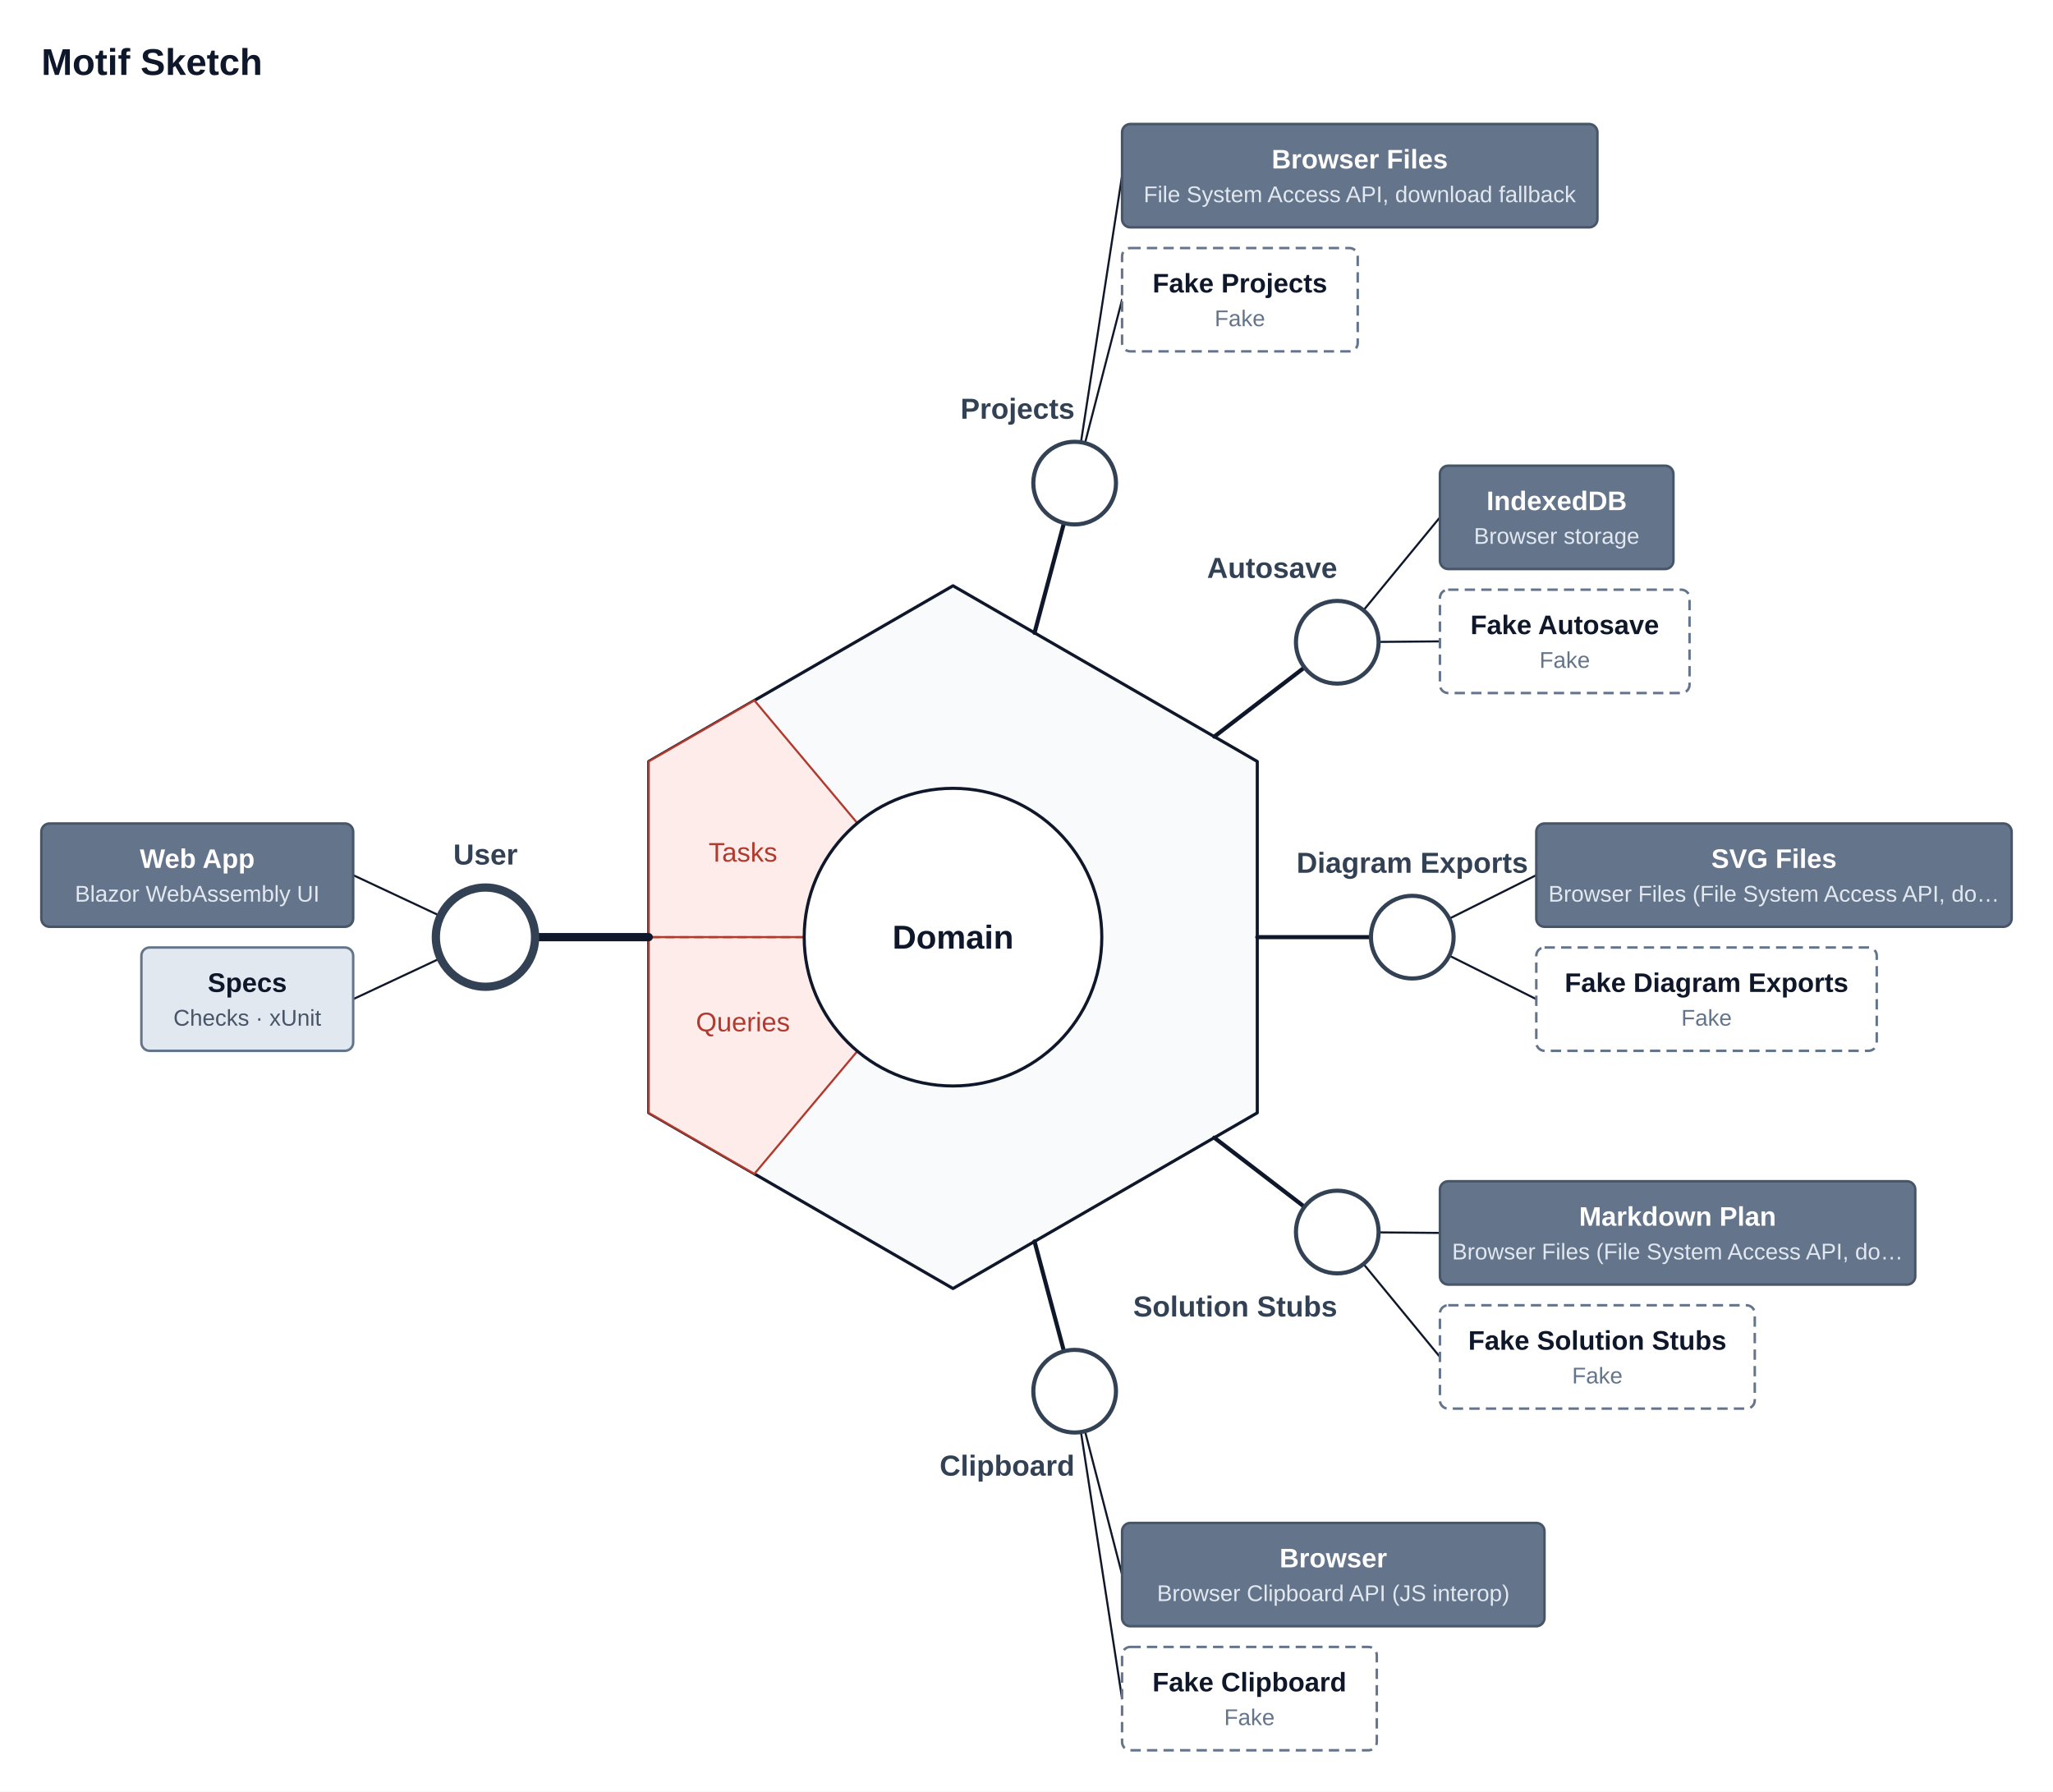
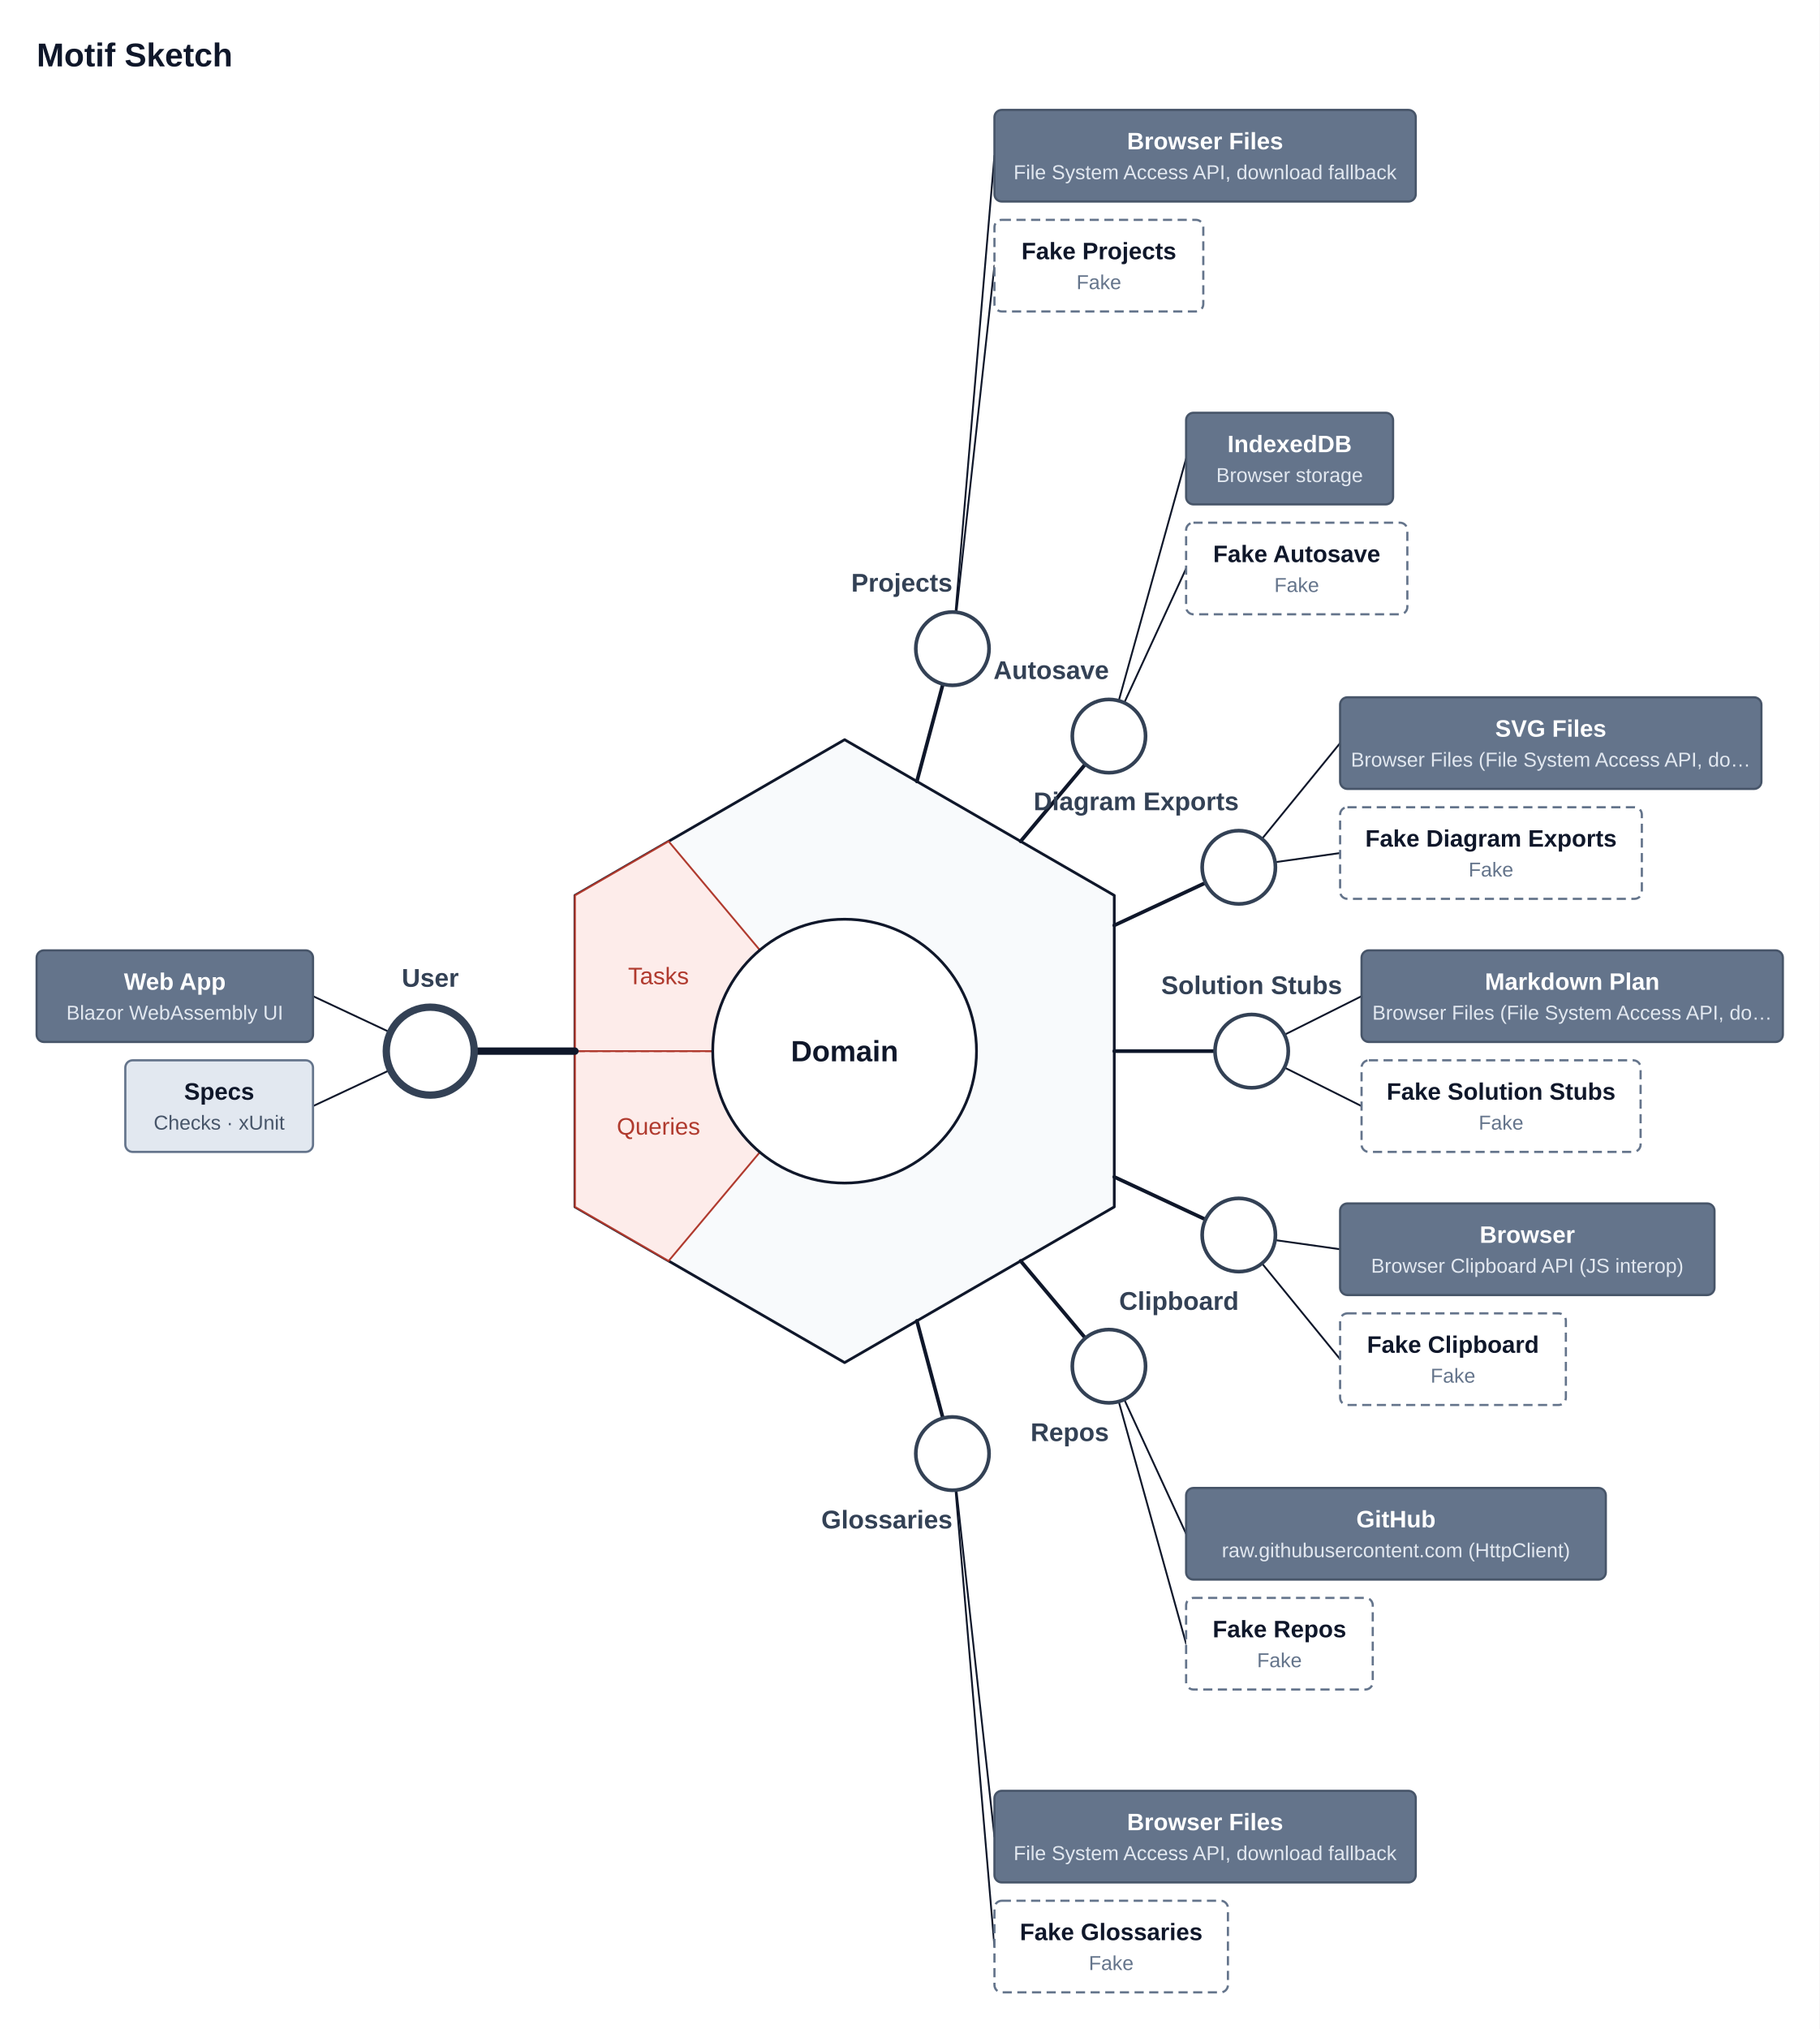
- <svg xmlns="http://www.w3.org/2000/svg" width="993.34" height="866.8" viewBox="-461.11 -453.4 993.34 866.8" font-family="'IBM Plex Sans', 'Segoe UI', Arial, sans-serif">
+ <svg xmlns="http://www.w3.org/2000/svg" width="993.34" height="1107.46" viewBox="-461.11 -573.73 993.34 1107.46" font-family="'IBM Plex Sans', 'Segoe UI', Arial, sans-serif">
  <defs>
    <marker id="arrow" viewBox="0 0 12 10" markerWidth="12" markerHeight="10" refX="12" refY="5" orient="auto-start-reverse" markerUnits="userSpaceOnUse">
      <path d="M0,0 L12,5 L0,10 Z" fill="#52606D" />
    </marker>
  </defs>
-   <rect x="-461.11" y="-453.4" width="993.34" height="866.8" fill="#FFFFFF" />
+   <rect x="-461.11" y="-573.73" width="993.34" height="1107.46" fill="#FFFFFF" />
  <g class="hexagon">
    <polygon points="0,-170 -147.22,-85 -147.22,85 0,170 147.22,85 147.22,-85" fill="#F8FAFC" stroke="#0F172A" stroke-width="1.5" stroke-linejoin="round" class="outline" />
    <polygon points="-96.09,-114.52 -147.22,-85 -147.22,0 -72,0 -71.73,-6.28 -70.91,-12.5 -69.55,-18.63 -67.66,-24.63 -65.25,-30.43 -62.35,-36 -58.98,-41.3 -55.16,-46.28 -50.91,-50.91 -46.28,-55.16" fill="#FDECEA" stroke="#B03A2E" stroke-width="1" stroke-linejoin="round" />
    <polygon points="-147.22,0 -147.22,85 -96.09,114.52 -46.28,55.16 -50.91,50.91 -55.16,46.28 -58.98,41.3 -62.35,36 -65.25,30.43 -67.66,24.63 -69.55,18.63 -70.91,12.5 -71.73,6.28 -72,0" fill="#FDECEA" stroke="#B03A2E" stroke-width="1" stroke-linejoin="round" />
    <line x1="-72" y1="0" x2="-147.22" y2="0" stroke="#B03A2E" stroke-width="1" stroke-linecap="round" stroke-dasharray="4 3" />
    <text x="-101.63" y="-41.06" font-size="13" fill="#B03A2E" text-anchor="middle" dominant-baseline="central">Tasks</text>
    <text x="-101.63" y="41.06" font-size="13" fill="#B03A2E" text-anchor="middle" dominant-baseline="central">Queries</text>
    <circle cx="0" cy="0" r="72" fill="#FFFFFF" stroke="#0F172A" stroke-width="1.5" />
    <text x="0" y="0" font-size="16" fill="#0F172A" text-anchor="middle" dominant-baseline="central" font-weight="600">Domain</text>
  </g>
  <g>
    <line x1="-247.96" y1="-10.19" x2="-290.22" y2="-30" stroke="#0F172A" stroke-width="1" stroke-linecap="round" />
    <line x1="-247.96" y1="10.19" x2="-290.22" y2="30" stroke="#0F172A" stroke-width="1" stroke-linecap="round" />
    <g class="port" data-id="d6b20c01">
      <line x1="-147.22" y1="0" x2="-202.22" y2="0" stroke="#0F172A" stroke-width="4" stroke-linecap="round" />
      <circle cx="-226.22" cy="0" r="24" fill="#FFFFFF" stroke="#334155" stroke-width="4" class="outline" />
      <text x="-226.22" y="-40" font-size="14" fill="#334155" text-anchor="middle" dominant-baseline="central" font-weight="600">User</text>
    </g>
    <g class="adapter" data-id="d6b20d01" data-kind="real">
      <rect x="-441.11" y="-55" width="150.89" height="50" rx="4" ry="4" fill="#64748B" stroke="#475569" stroke-width="1.2" class="outline" />
      <text x="-365.67" y="-38" font-size="13" fill="#FFFFFF" text-anchor="middle" dominant-baseline="central" font-weight="600">Web App</text>
      <text x="-365.67" y="-21" font-size="11" fill="#E2E8F0" text-anchor="middle" dominant-baseline="central">Blazor WebAssembly UI</text>
    </g>
    <g class="adapter" data-id="d6b20d11" data-kind="checks">
      <rect x="-392.7" y="5" width="102.48" height="50" rx="4" ry="4" fill="#E2E8F0" stroke="#64748B" stroke-width="1.2" class="outline" />
      <text x="-341.46" y="22" font-size="13" fill="#0F172A" text-anchor="middle" dominant-baseline="central" font-weight="600">Specs</text>
      <text x="-341.46" y="39" font-size="11" fill="#475569" text-anchor="middle" dominant-baseline="central">Checks · xUnit</text>
    </g>
  </g>
  <g>
-     <line x1="61.91" y1="-239.44" x2="81.8" y2="-368.4" stroke="#0F172A" stroke-width="1" stroke-linecap="round" />
-     <line x1="63.87" y1="-239.03" x2="81.8" y2="-308.4" stroke="#0F172A" stroke-width="1" stroke-linecap="round" />
+     <line x1="60.56" y1="-239.6" x2="81.8" y2="-488.73" stroke="#0F172A" stroke-width="1" stroke-linecap="round" />
+     <line x1="61.04" y1="-239.55" x2="81.8" y2="-428.73" stroke="#0F172A" stroke-width="1" stroke-linecap="round" />
    <g class="port" data-id="d6b20c02">
      <line x1="39.45" y1="-147.22" x2="53.68" y2="-200.35" stroke="#0F172A" stroke-width="2" stroke-linecap="round" />
      <circle cx="58.86" cy="-219.67" r="20" fill="#FFFFFF" stroke="#334155" stroke-width="2" class="outline" />
      <text x="58.86" y="-255.67" font-size="14" fill="#334155" text-anchor="end" dominant-baseline="central" font-weight="600">Projects</text>
    </g>
    <g class="adapter" data-id="d6b20d03" data-kind="real">
-       <rect x="81.8" y="-393.4" width="230" height="50" rx="4" ry="4" fill="#64748B" stroke="#475569" stroke-width="1.2" class="outline" />
-       <text x="196.8" y="-376.4" font-size="13" fill="#FFFFFF" text-anchor="middle" dominant-baseline="central" font-weight="600">Browser Files</text>
-       <text x="196.8" y="-359.4" font-size="11" fill="#E2E8F0" text-anchor="middle" dominant-baseline="central">File System Access API, download fallback</text>
+       <rect x="81.8" y="-513.73" width="230" height="50" rx="4" ry="4" fill="#64748B" stroke="#475569" stroke-width="1.2" class="outline" />
+       <text x="196.8" y="-496.73" font-size="13" fill="#FFFFFF" text-anchor="middle" dominant-baseline="central" font-weight="600">Browser Files</text>
+       <text x="196.8" y="-479.73" font-size="11" fill="#E2E8F0" text-anchor="middle" dominant-baseline="central">File System Access API, download fallback</text>
    </g>
    <g class="adapter" data-id="d6b20d04" data-kind="fake">
-       <rect x="81.8" y="-333.4" width="114.02" height="50" rx="4" ry="4" fill="#FFFFFF" stroke="#64748B" stroke-width="1.2" stroke-dasharray="5 3" class="outline" />
-       <text x="138.81" y="-316.4" font-size="13" fill="#0F172A" text-anchor="middle" dominant-baseline="central" font-weight="600">Fake Projects</text>
-       <text x="138.81" y="-299.4" font-size="11" fill="#64748B" text-anchor="middle" dominant-baseline="central">Fake</text>
+       <rect x="81.8" y="-453.73" width="114.02" height="50" rx="4" ry="4" fill="#FFFFFF" stroke="#64748B" stroke-width="1.2" stroke-dasharray="5 3" class="outline" />
+       <text x="138.81" y="-436.73" font-size="13" fill="#0F172A" text-anchor="middle" dominant-baseline="central" font-weight="600">Fake Projects</text>
+       <text x="138.81" y="-419.73" font-size="11" fill="#64748B" text-anchor="middle" dominant-baseline="central">Fake</text>
    </g>
  </g>
  <g>
-     <line x1="198.62" y1="-158.12" x2="235.59" y2="-203.1" stroke="#0F172A" stroke-width="1" stroke-linecap="round" />
-     <line x1="205.93" y1="-142.84" x2="235.59" y2="-143.1" stroke="#0F172A" stroke-width="1" stroke-linecap="round" />
+     <line x1="149.66" y1="-191.24" x2="186.44" y2="-323.43" stroke="#0F172A" stroke-width="1" stroke-linecap="round" />
+     <line x1="152.67" y1="-190.14" x2="186.44" y2="-263.43" stroke="#0F172A" stroke-width="1" stroke-linecap="round" />
    <g class="port" data-id="d6b20c03">
-       <line x1="126.42" y1="-97.01" x2="170.06" y2="-130.49" stroke="#0F172A" stroke-width="2" stroke-linecap="round" />
-       <circle cx="185.93" cy="-142.67" r="20" fill="#FFFFFF" stroke="#334155" stroke-width="2" class="outline" />
-       <text x="185.93" y="-178.67" font-size="14" fill="#334155" text-anchor="end" dominant-baseline="central" font-weight="600">Autosave</text>
+       <line x1="96.09" y1="-114.52" x2="131.45" y2="-156.65" stroke="#0F172A" stroke-width="2" stroke-linecap="round" />
+       <circle cx="144.3" cy="-171.97" r="20" fill="#FFFFFF" stroke="#334155" stroke-width="2" class="outline" />
+       <text x="144.3" y="-207.97" font-size="14" fill="#334155" text-anchor="end" dominant-baseline="central" font-weight="600">Autosave</text>
    </g>
    <g class="adapter" data-id="d6b20d05" data-kind="real">
-       <rect x="235.59" y="-228.1" width="112.99" height="50" rx="4" ry="4" fill="#64748B" stroke="#475569" stroke-width="1.2" class="outline" />
-       <text x="292.09" y="-211.1" font-size="13" fill="#FFFFFF" text-anchor="middle" dominant-baseline="central" font-weight="600">IndexedDB</text>
-       <text x="292.09" y="-194.1" font-size="11" fill="#E2E8F0" text-anchor="middle" dominant-baseline="central">Browser storage</text>
+       <rect x="186.44" y="-348.43" width="112.99" height="50" rx="4" ry="4" fill="#64748B" stroke="#475569" stroke-width="1.2" class="outline" />
+       <text x="242.94" y="-331.43" font-size="13" fill="#FFFFFF" text-anchor="middle" dominant-baseline="central" font-weight="600">IndexedDB</text>
+       <text x="242.94" y="-314.43" font-size="11" fill="#E2E8F0" text-anchor="middle" dominant-baseline="central">Browser storage</text>
    </g>
    <g class="adapter" data-id="d6b20d06" data-kind="fake">
-       <rect x="235.59" y="-168.1" width="120.78" height="50" rx="4" ry="4" fill="#FFFFFF" stroke="#64748B" stroke-width="1.2" stroke-dasharray="5 3" class="outline" />
-       <text x="295.98" y="-151.1" font-size="13" fill="#0F172A" text-anchor="middle" dominant-baseline="central" font-weight="600">Fake Autosave</text>
-       <text x="295.98" y="-134.1" font-size="11" fill="#64748B" text-anchor="middle" dominant-baseline="central">Fake</text>
+       <rect x="186.44" y="-288.43" width="120.78" height="50" rx="4" ry="4" fill="#FFFFFF" stroke="#64748B" stroke-width="1.2" stroke-dasharray="5 3" class="outline" />
+       <text x="246.83" y="-271.43" font-size="13" fill="#0F172A" text-anchor="middle" dominant-baseline="central" font-weight="600">Fake Autosave</text>
+       <text x="246.83" y="-254.43" font-size="11" fill="#64748B" text-anchor="middle" dominant-baseline="central">Fake</text>
+     </g>
+   </g>
+   <g>
+     <line x1="227.84" y1="-115.84" x2="270.51" y2="-168.13" stroke="#0F172A" stroke-width="1" stroke-linecap="round" />
+     <line x1="235" y1="-103.13" x2="270.51" y2="-108.13" stroke="#0F172A" stroke-width="1" stroke-linecap="round" />
+     <g class="port" data-id="d6b20c04">
+       <line x1="147.22" y1="-68.65" x2="197.07" y2="-91.9" stroke="#0F172A" stroke-width="2" stroke-linecap="round" />
+       <circle cx="215.2" cy="-100.35" r="20" fill="#FFFFFF" stroke="#334155" stroke-width="2" class="outline" />
+       <text x="215.2" y="-136.35" font-size="14" fill="#334155" text-anchor="end" dominant-baseline="central" font-weight="600">Diagram Exports</text>
+     </g>
+     <g class="adapter" data-id="d6b20d07" data-kind="real">
+       <rect x="270.51" y="-193.13" width="230" height="50" rx="4" ry="4" fill="#64748B" stroke="#475569" stroke-width="1.2" class="outline" />
+       <text x="385.51" y="-176.13" font-size="13" fill="#FFFFFF" text-anchor="middle" dominant-baseline="central" font-weight="600">SVG Files</text>
+       <text x="385.51" y="-159.13" font-size="11" fill="#E2E8F0" text-anchor="middle" dominant-baseline="central">Browser Files (File System Access API, do…</text>
+     </g>
+     <g class="adapter" data-id="d6b20d08" data-kind="fake">
+       <rect x="270.51" y="-133.13" width="164.73" height="50" rx="4" ry="4" fill="#FFFFFF" stroke="#64748B" stroke-width="1.2" stroke-dasharray="5 3" class="outline" />
+       <text x="352.88" y="-116.13" font-size="13" fill="#0F172A" text-anchor="middle" dominant-baseline="central" font-weight="600">Fake Diagram Exports</text>
+       <text x="352.88" y="-99.13" font-size="11" fill="#64748B" text-anchor="middle" dominant-baseline="central">Fake</text>
    </g>
  </g>
  <g>
    <line x1="240.11" y1="-8.94" x2="282.22" y2="-30" stroke="#0F172A" stroke-width="1" stroke-linecap="round" />
    <line x1="240.11" y1="8.94" x2="282.22" y2="30" stroke="#0F172A" stroke-width="1" stroke-linecap="round" />
-     <g class="port" data-id="d6b20c04">
+     <g class="port" data-id="d6b20c05">
      <line x1="147.22" y1="0" x2="202.22" y2="0" stroke="#0F172A" stroke-width="2" stroke-linecap="round" />
      <circle cx="222.22" cy="0" r="20" fill="#FFFFFF" stroke="#334155" stroke-width="2" class="outline" />
-       <text x="222.22" y="-36" font-size="14" fill="#334155" text-anchor="middle" dominant-baseline="central" font-weight="600">Diagram Exports</text>
+       <text x="222.22" y="-36" font-size="14" fill="#334155" text-anchor="middle" dominant-baseline="central" font-weight="600">Solution Stubs</text>
    </g>
-     <g class="adapter" data-id="d6b20d07" data-kind="real">
+     <g class="adapter" data-id="d6b20d09" data-kind="real">
      <rect x="282.22" y="-55" width="230" height="50" rx="4" ry="4" fill="#64748B" stroke="#475569" stroke-width="1.2" class="outline" />
-       <text x="397.22" y="-38" font-size="13" fill="#FFFFFF" text-anchor="middle" dominant-baseline="central" font-weight="600">SVG Files</text>
+       <text x="397.22" y="-38" font-size="13" fill="#FFFFFF" text-anchor="middle" dominant-baseline="central" font-weight="600">Markdown Plan</text>
      <text x="397.22" y="-21" font-size="11" fill="#E2E8F0" text-anchor="middle" dominant-baseline="central">Browser Files (File System Access API, do…</text>
    </g>
-     <g class="adapter" data-id="d6b20d08" data-kind="fake">
-       <rect x="282.22" y="5" width="164.73" height="50" rx="4" ry="4" fill="#FFFFFF" stroke="#64748B" stroke-width="1.2" stroke-dasharray="5 3" class="outline" />
-       <text x="364.59" y="22" font-size="13" fill="#0F172A" text-anchor="middle" dominant-baseline="central" font-weight="600">Fake Diagram Exports</text>
-       <text x="364.59" y="39" font-size="11" fill="#64748B" text-anchor="middle" dominant-baseline="central">Fake</text>
+     <g class="adapter" data-id="d6b20d10" data-kind="fake">
+       <rect x="282.22" y="5" width="152.34" height="50" rx="4" ry="4" fill="#FFFFFF" stroke="#64748B" stroke-width="1.2" stroke-dasharray="5 3" class="outline" />
+       <text x="358.39" y="22" font-size="13" fill="#0F172A" text-anchor="middle" dominant-baseline="central" font-weight="600">Fake Solution Stubs</text>
+       <text x="358.39" y="39" font-size="11" fill="#64748B" text-anchor="middle" dominant-baseline="central">Fake</text>
    </g>
  </g>
  <g>
-     <line x1="205.93" y1="142.84" x2="235.59" y2="143.1" stroke="#0F172A" stroke-width="1" stroke-linecap="round" />
-     <line x1="198.62" y1="158.12" x2="235.59" y2="203.1" stroke="#0F172A" stroke-width="1" stroke-linecap="round" />
-     <g class="port" data-id="d6b20c05">
-       <line x1="126.42" y1="97.01" x2="170.06" y2="130.49" stroke="#0F172A" stroke-width="2" stroke-linecap="round" />
-       <circle cx="185.93" cy="142.67" r="20" fill="#FFFFFF" stroke="#334155" stroke-width="2" class="outline" />
-       <text x="185.93" y="178.67" font-size="14" fill="#334155" text-anchor="end" dominant-baseline="central" font-weight="600">Solution Stubs</text>
+     <line x1="235" y1="103.13" x2="270.51" y2="108.13" stroke="#0F172A" stroke-width="1" stroke-linecap="round" />
+     <line x1="227.84" y1="115.84" x2="270.51" y2="168.13" stroke="#0F172A" stroke-width="1" stroke-linecap="round" />
+     <g class="port" data-id="d6b20c06">
+       <line x1="147.22" y1="68.65" x2="197.07" y2="91.9" stroke="#0F172A" stroke-width="2" stroke-linecap="round" />
+       <circle cx="215.2" cy="100.35" r="20" fill="#FFFFFF" stroke="#334155" stroke-width="2" class="outline" />
+       <text x="215.2" y="136.35" font-size="14" fill="#334155" text-anchor="end" dominant-baseline="central" font-weight="600">Clipboard</text>
    </g>
-     <g class="adapter" data-id="d6b20d09" data-kind="real">
-       <rect x="235.59" y="118.1" width="230" height="50" rx="4" ry="4" fill="#64748B" stroke="#475569" stroke-width="1.2" class="outline" />
-       <text x="350.59" y="135.1" font-size="13" fill="#FFFFFF" text-anchor="middle" dominant-baseline="central" font-weight="600">Markdown Plan</text>
-       <text x="350.59" y="152.1" font-size="11" fill="#E2E8F0" text-anchor="middle" dominant-baseline="central">Browser Files (File System Access API, do…</text>
+     <g class="adapter" data-id="d6b20d12" data-kind="real">
+       <rect x="270.51" y="83.13" width="204.39" height="50" rx="4" ry="4" fill="#64748B" stroke="#475569" stroke-width="1.2" class="outline" />
+       <text x="372.71" y="100.13" font-size="13" fill="#FFFFFF" text-anchor="middle" dominant-baseline="central" font-weight="600">Browser</text>
+       <text x="372.71" y="117.13" font-size="11" fill="#E2E8F0" text-anchor="middle" dominant-baseline="central">Browser Clipboard API (JS interop)</text>
    </g>
-     <g class="adapter" data-id="d6b20d10" data-kind="fake">
-       <rect x="235.59" y="178.1" width="152.34" height="50" rx="4" ry="4" fill="#FFFFFF" stroke="#64748B" stroke-width="1.2" stroke-dasharray="5 3" class="outline" />
-       <text x="311.76" y="195.1" font-size="13" fill="#0F172A" text-anchor="middle" dominant-baseline="central" font-weight="600">Fake Solution Stubs</text>
-       <text x="311.76" y="212.1" font-size="11" fill="#64748B" text-anchor="middle" dominant-baseline="central">Fake</text>
+     <g class="adapter" data-id="d6b20d13" data-kind="fake">
+       <rect x="270.51" y="143.13" width="123.25" height="50" rx="4" ry="4" fill="#FFFFFF" stroke="#64748B" stroke-width="1.2" stroke-dasharray="5 3" class="outline" />
+       <text x="332.14" y="160.13" font-size="13" fill="#0F172A" text-anchor="middle" dominant-baseline="central" font-weight="600">Fake Clipboard</text>
+       <text x="332.14" y="177.13" font-size="11" fill="#64748B" text-anchor="middle" dominant-baseline="central">Fake</text>
    </g>
  </g>
  <g>
-     <line x1="63.87" y1="239.03" x2="81.8" y2="308.4" stroke="#0F172A" stroke-width="1" stroke-linecap="round" />
-     <line x1="61.91" y1="239.44" x2="81.8" y2="368.4" stroke="#0F172A" stroke-width="1" stroke-linecap="round" />
-     <g class="port" data-id="d6b20c06">
+     <line x1="152.67" y1="190.14" x2="186.44" y2="263.43" stroke="#0F172A" stroke-width="1" stroke-linecap="round" />
+     <line x1="149.66" y1="191.24" x2="186.44" y2="323.43" stroke="#0F172A" stroke-width="1" stroke-linecap="round" />
+     <g class="port" data-id="d6b20c07">
+       <line x1="96.09" y1="114.52" x2="131.45" y2="156.65" stroke="#0F172A" stroke-width="2" stroke-linecap="round" />
+       <circle cx="144.3" cy="171.97" r="20" fill="#FFFFFF" stroke="#334155" stroke-width="2" class="outline" />
+       <text x="144.3" y="207.97" font-size="14" fill="#334155" text-anchor="end" dominant-baseline="central" font-weight="600">Repos</text>
+     </g>
+     <g class="adapter" data-id="d6b20d14" data-kind="real">
+       <rect x="186.44" y="238.43" width="229.13" height="50" rx="4" ry="4" fill="#64748B" stroke="#475569" stroke-width="1.2" class="outline" />
+       <text x="301.01" y="255.43" font-size="13" fill="#FFFFFF" text-anchor="middle" dominant-baseline="central" font-weight="600">GitHub</text>
+       <text x="301.01" y="272.43" font-size="11" fill="#E2E8F0" text-anchor="middle" dominant-baseline="central">raw.githubusercontent.com (HttpClient)</text>
+     </g>
+     <g class="adapter" data-id="d6b20d15" data-kind="fake">
+       <rect x="186.44" y="298.43" width="101.89" height="50" rx="4" ry="4" fill="#FFFFFF" stroke="#64748B" stroke-width="1.2" stroke-dasharray="5 3" class="outline" />
+       <text x="237.39" y="315.43" font-size="13" fill="#0F172A" text-anchor="middle" dominant-baseline="central" font-weight="600">Fake Repos</text>
+       <text x="237.39" y="332.43" font-size="11" fill="#64748B" text-anchor="middle" dominant-baseline="central">Fake</text>
+     </g>
+   </g>
+   <g>
+     <line x1="61.04" y1="239.55" x2="81.8" y2="428.73" stroke="#0F172A" stroke-width="1" stroke-linecap="round" />
+     <line x1="60.56" y1="239.6" x2="81.8" y2="488.73" stroke="#0F172A" stroke-width="1" stroke-linecap="round" />
+     <g class="port" data-id="d6b20c08">
      <line x1="39.45" y1="147.22" x2="53.68" y2="200.35" stroke="#0F172A" stroke-width="2" stroke-linecap="round" />
      <circle cx="58.86" cy="219.67" r="20" fill="#FFFFFF" stroke="#334155" stroke-width="2" class="outline" />
-       <text x="58.86" y="255.67" font-size="14" fill="#334155" text-anchor="end" dominant-baseline="central" font-weight="600">Clipboard</text>
+       <text x="58.86" y="255.67" font-size="14" fill="#334155" text-anchor="end" dominant-baseline="central" font-weight="600">Glossaries</text>
    </g>
-     <g class="adapter" data-id="d6b20d12" data-kind="real">
-       <rect x="81.8" y="283.4" width="204.39" height="50" rx="4" ry="4" fill="#64748B" stroke="#475569" stroke-width="1.2" class="outline" />
-       <text x="184" y="300.4" font-size="13" fill="#FFFFFF" text-anchor="middle" dominant-baseline="central" font-weight="600">Browser</text>
-       <text x="184" y="317.4" font-size="11" fill="#E2E8F0" text-anchor="middle" dominant-baseline="central">Browser Clipboard API (JS interop)</text>
+     <g class="adapter" data-id="d6b20d16" data-kind="real">
+       <rect x="81.8" y="403.73" width="230" height="50" rx="4" ry="4" fill="#64748B" stroke="#475569" stroke-width="1.2" class="outline" />
+       <text x="196.8" y="420.73" font-size="13" fill="#FFFFFF" text-anchor="middle" dominant-baseline="central" font-weight="600">Browser Files</text>
+       <text x="196.8" y="437.73" font-size="11" fill="#E2E8F0" text-anchor="middle" dominant-baseline="central">File System Access API, download fallback</text>
    </g>
-     <g class="adapter" data-id="d6b20d13" data-kind="fake">
-       <rect x="81.8" y="343.4" width="123.25" height="50" rx="4" ry="4" fill="#FFFFFF" stroke="#64748B" stroke-width="1.2" stroke-dasharray="5 3" class="outline" />
-       <text x="143.42" y="360.4" font-size="13" fill="#0F172A" text-anchor="middle" dominant-baseline="central" font-weight="600">Fake Clipboard</text>
-       <text x="143.42" y="377.4" font-size="11" fill="#64748B" text-anchor="middle" dominant-baseline="central">Fake</text>
+     <g class="adapter" data-id="d6b20d17" data-kind="fake">
+       <rect x="81.8" y="463.73" width="127.47" height="50" rx="4" ry="4" fill="#FFFFFF" stroke="#64748B" stroke-width="1.2" stroke-dasharray="5 3" class="outline" />
+       <text x="145.54" y="480.73" font-size="13" fill="#0F172A" text-anchor="middle" dominant-baseline="central" font-weight="600">Fake Glossaries</text>
+       <text x="145.54" y="497.73" font-size="11" fill="#64748B" text-anchor="middle" dominant-baseline="central">Fake</text>
    </g>
  </g>
-   <text x="-441.11" y="-423.4" font-size="18" fill="#0F172A" text-anchor="start" dominant-baseline="central" font-weight="600">Motif Sketch</text>
+   <text x="-441.11" y="-543.73" font-size="18" fill="#0F172A" text-anchor="start" dominant-baseline="central" font-weight="600">Motif Sketch</text>
</svg>
